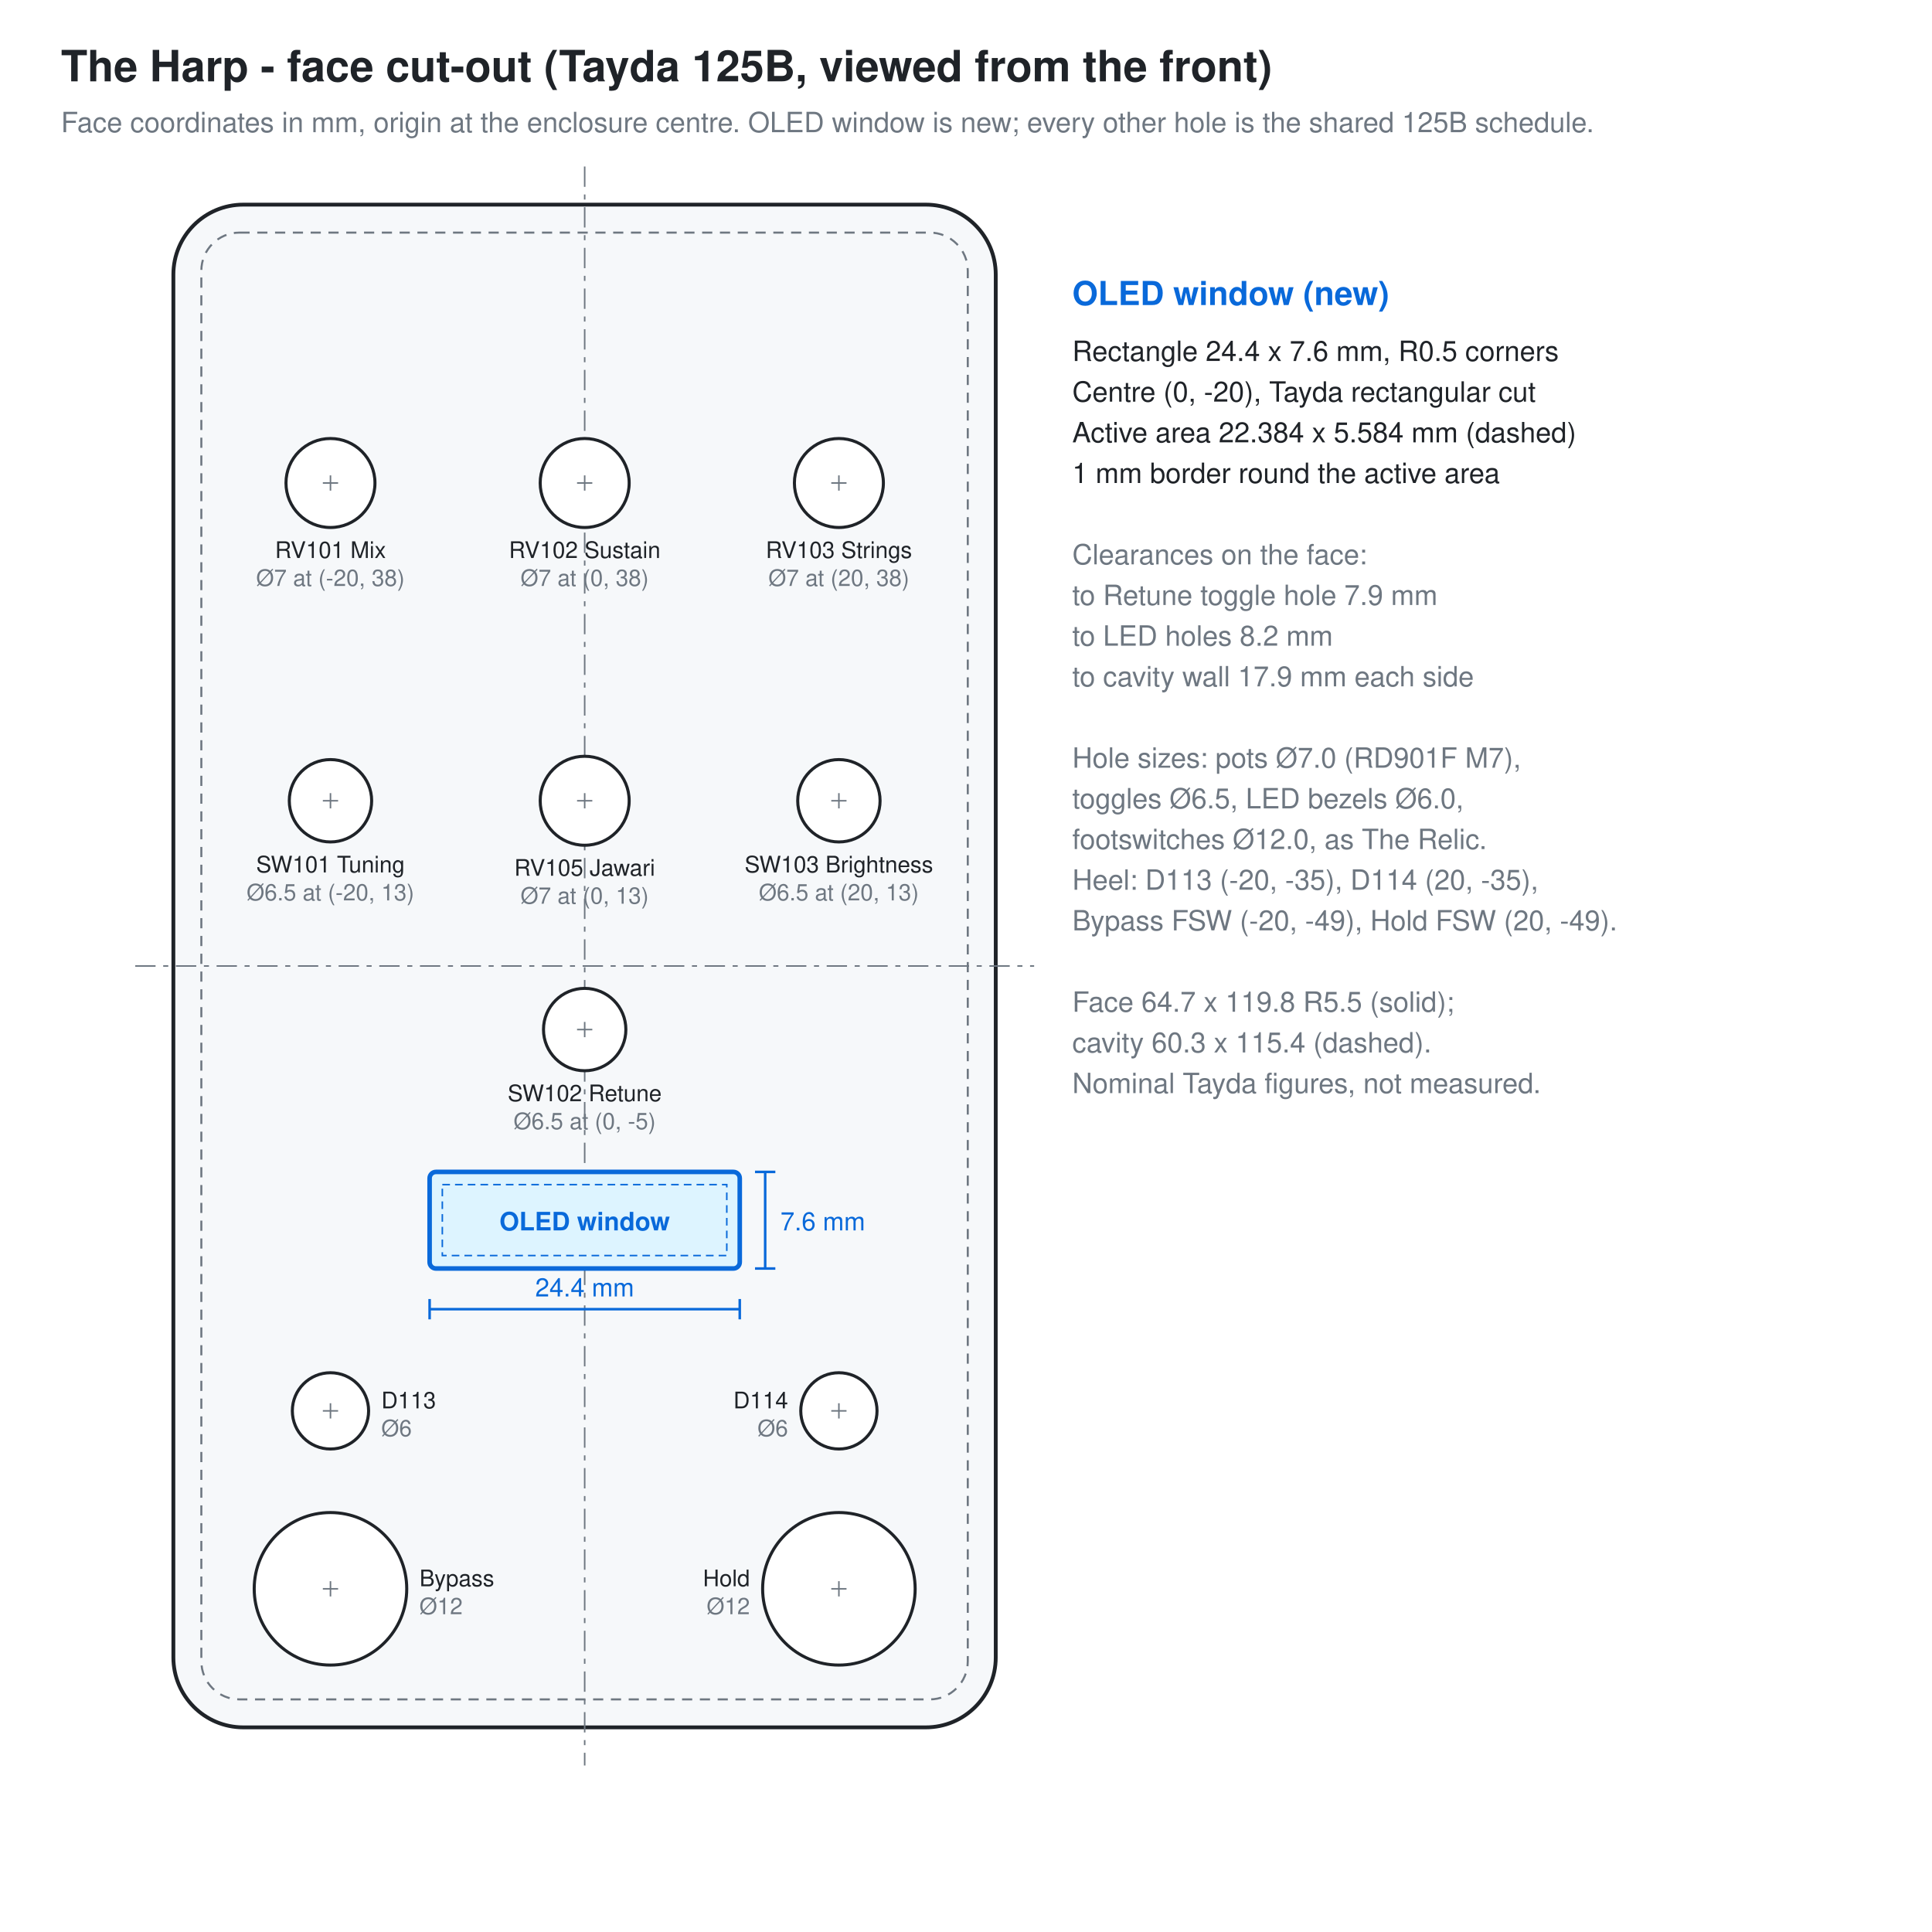
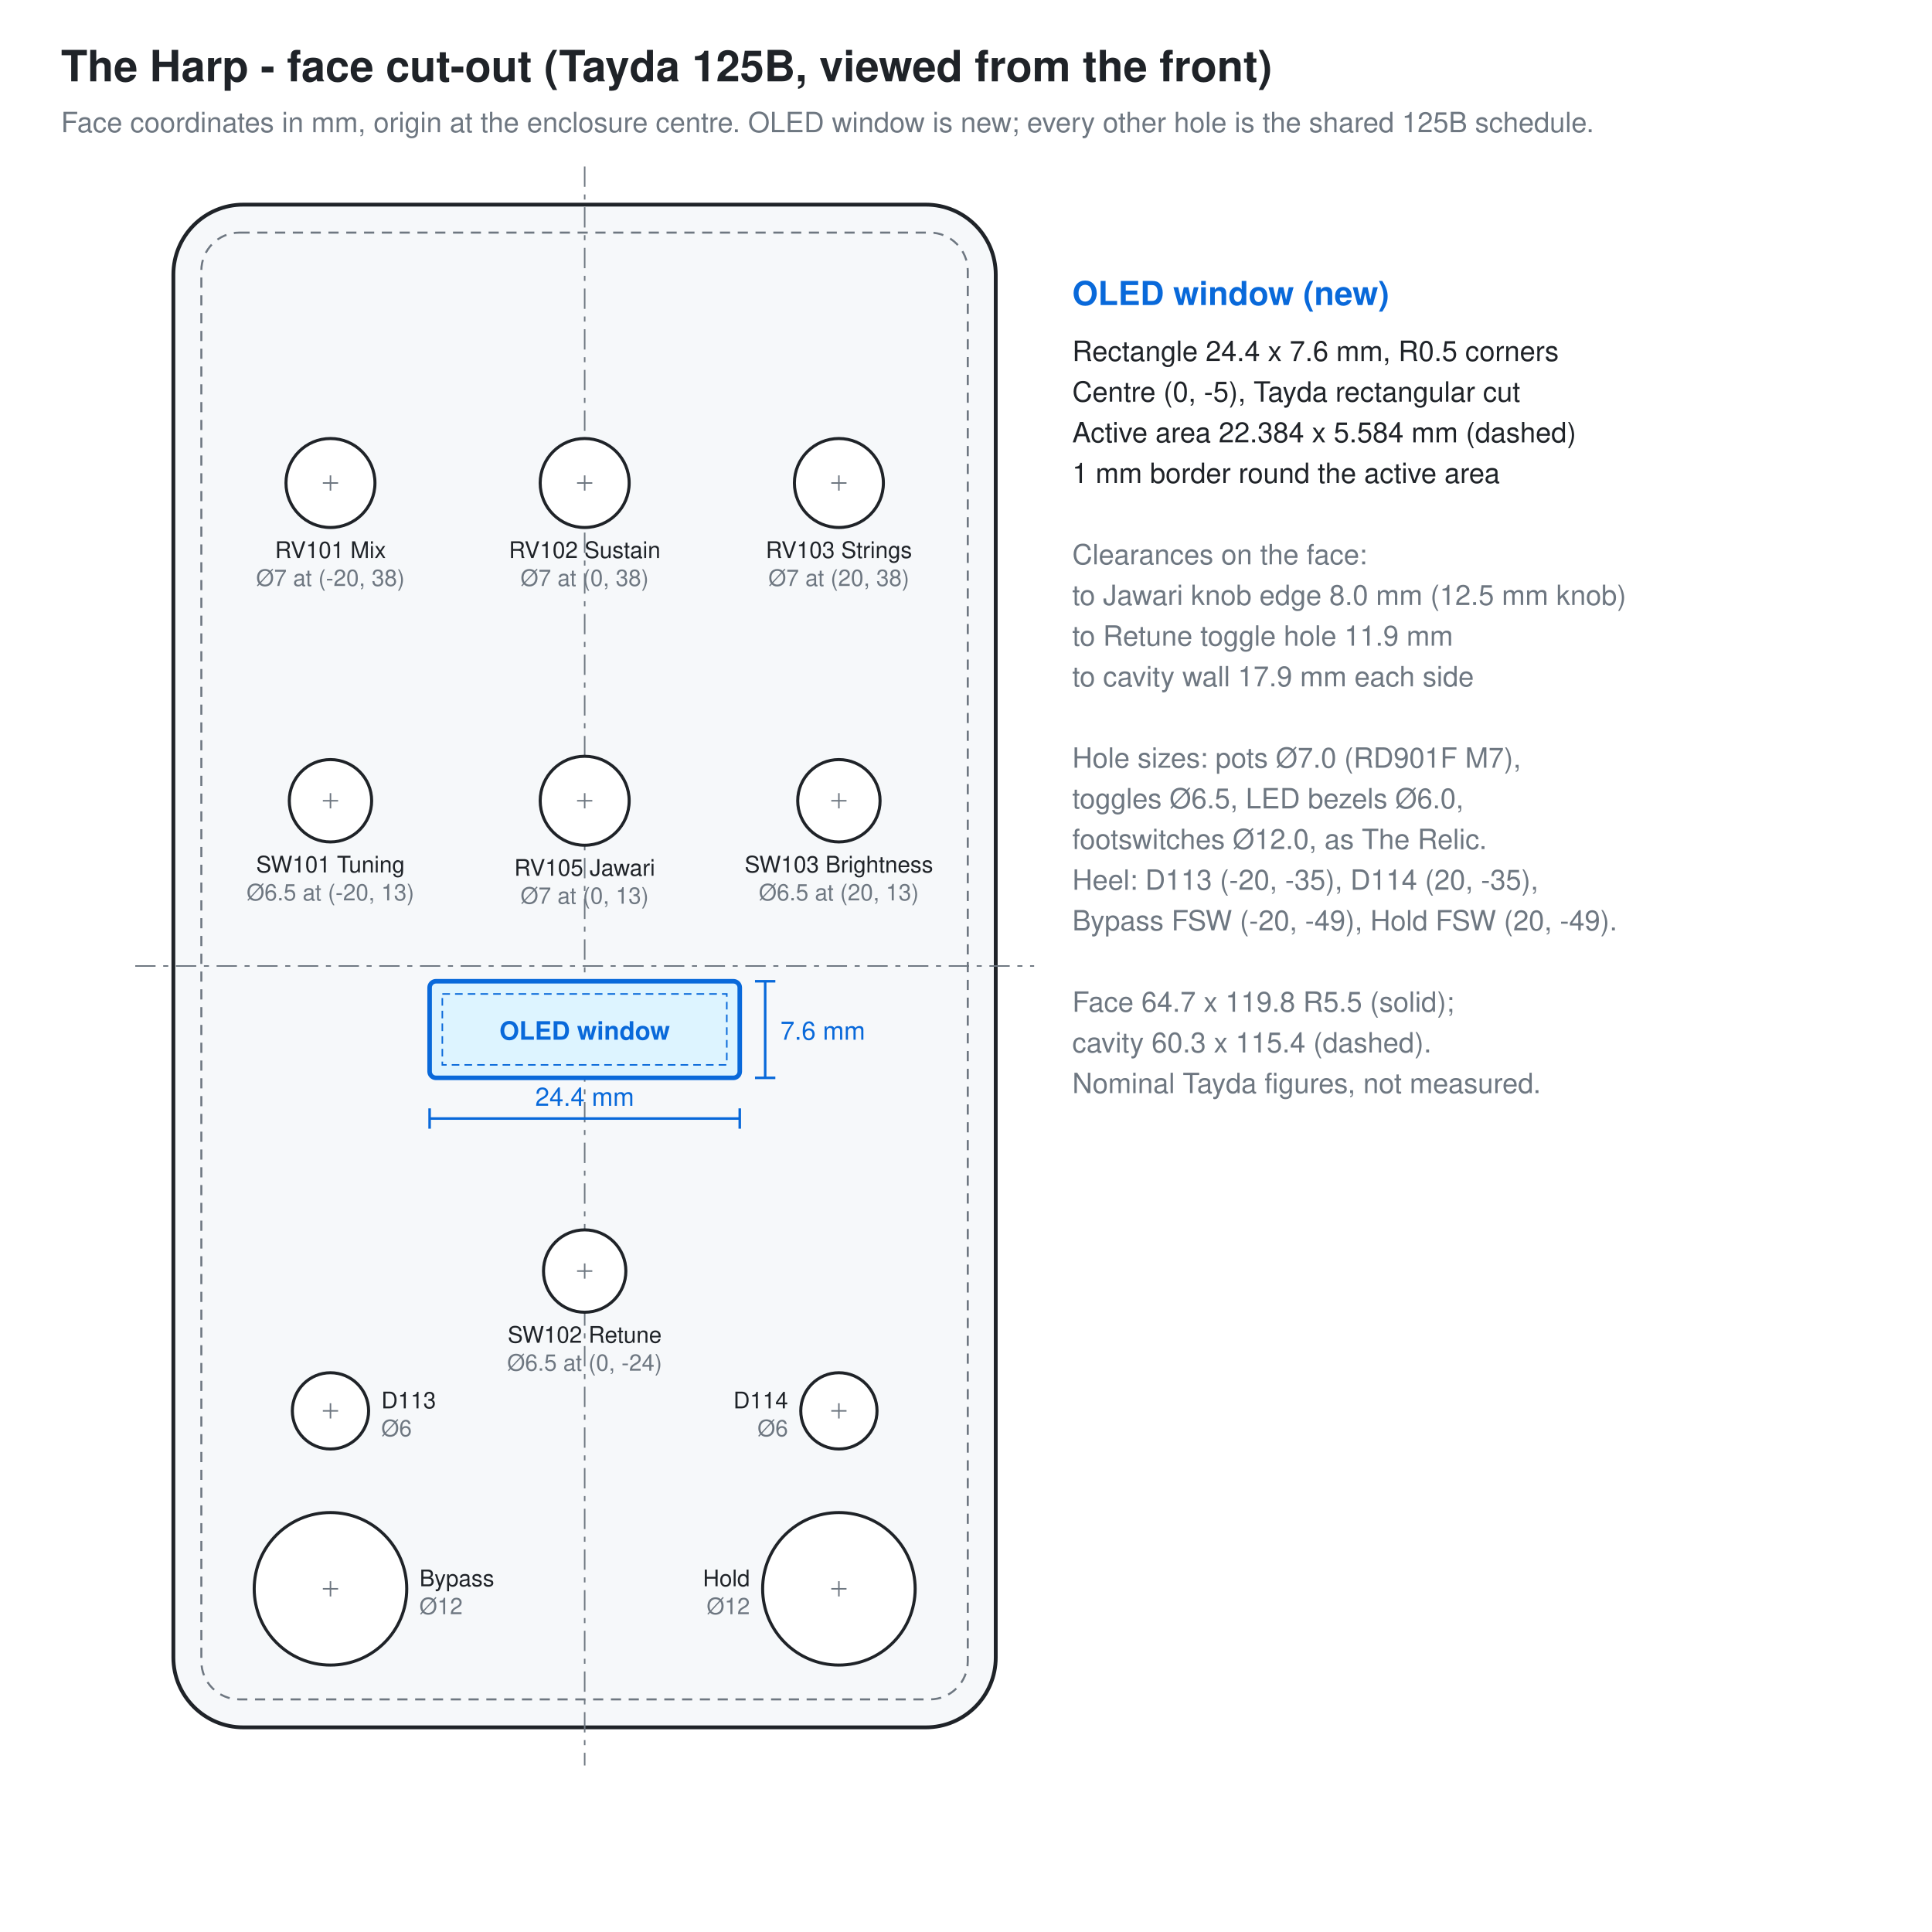
<svg xmlns="http://www.w3.org/2000/svg" width="760" height="760" viewBox="0 0 760 760">
  <rect width="100%" height="100%" fill="white" />
  <text x="24.0" y="32.0" font-family="Helvetica, Arial, sans-serif" font-size="17" fill="#1f2328" text-anchor="start" font-weight="bold">The Harp - face cut-out (Tayda 125B, viewed from the front)</text>
  <text x="24.0" y="52.0" font-family="Helvetica, Arial, sans-serif" font-size="11" fill="#6e7781" text-anchor="start" font-weight="normal">Face coordinates in mm, origin at the enclosure centre. OLED window is new; every other hole is the shared 125B schedule.</text>
  <rect x="68.2" y="80.5" width="323.5" height="599.0" rx="27.5" stroke="#1f2328" fill="#f6f8fa" fill-opacity="1" stroke-width="1.5" />
  <rect x="79.2" y="91.5" width="301.5" height="577.0" rx="15.0" stroke="#6e7781" fill="none" fill-opacity="1" stroke-width="0.8" stroke-dasharray="4 3" />
  <line x1="53.2" y1="380.0" x2="406.8" y2="380.0" stroke="#6e7781" stroke-width="0.6" stroke-dasharray="8 3 2 3" />
  <line x1="230.0" y1="65.5" x2="230.0" y2="694.5" stroke="#6e7781" stroke-width="0.6" stroke-dasharray="8 3 2 3" />
  <circle cx="130.0" cy="190.0" r="17.5" stroke="#1f2328" fill="white" stroke-width="1.2" />
  <line x1="127.0" y1="190.0" x2="133.0" y2="190.0" stroke="#6e7781" stroke-width="0.6" />
  <line x1="130.0" y1="187.0" x2="130.0" y2="193.0" stroke="#6e7781" stroke-width="0.6" />
  <text x="130.0" y="219.5" font-family="Helvetica, Arial, sans-serif" font-size="9" fill="#1f2328" text-anchor="middle" font-weight="normal">RV101 Mix</text>
  <text x="130.0" y="230.5" font-family="Helvetica, Arial, sans-serif" font-size="9" fill="#6e7781" text-anchor="middle" font-weight="normal">Ø7 at (-20, 38)</text>
  <circle cx="230.0" cy="190.0" r="17.5" stroke="#1f2328" fill="white" stroke-width="1.2" />
  <line x1="227.0" y1="190.0" x2="233.0" y2="190.0" stroke="#6e7781" stroke-width="0.6" />
  <line x1="230.0" y1="187.0" x2="230.0" y2="193.0" stroke="#6e7781" stroke-width="0.6" />
  <text x="230.0" y="219.5" font-family="Helvetica, Arial, sans-serif" font-size="9" fill="#1f2328" text-anchor="middle" font-weight="normal">RV102 Sustain</text>
  <text x="230.0" y="230.5" font-family="Helvetica, Arial, sans-serif" font-size="9" fill="#6e7781" text-anchor="middle" font-weight="normal">Ø7 at (0, 38)</text>
  <circle cx="330.0" cy="190.0" r="17.5" stroke="#1f2328" fill="white" stroke-width="1.2" />
  <line x1="327.0" y1="190.0" x2="333.0" y2="190.0" stroke="#6e7781" stroke-width="0.6" />
  <line x1="330.0" y1="187.0" x2="330.0" y2="193.0" stroke="#6e7781" stroke-width="0.6" />
  <text x="330.0" y="219.5" font-family="Helvetica, Arial, sans-serif" font-size="9" fill="#1f2328" text-anchor="middle" font-weight="normal">RV103 Strings</text>
  <text x="330.0" y="230.5" font-family="Helvetica, Arial, sans-serif" font-size="9" fill="#6e7781" text-anchor="middle" font-weight="normal">Ø7 at (20, 38)</text>
  <circle cx="130.0" cy="315.0" r="16.2" stroke="#1f2328" fill="white" stroke-width="1.2" />
  <line x1="127.0" y1="315.0" x2="133.0" y2="315.0" stroke="#6e7781" stroke-width="0.6" />
  <line x1="130.0" y1="312.0" x2="130.0" y2="318.0" stroke="#6e7781" stroke-width="0.6" />
  <text x="130.0" y="343.2" font-family="Helvetica, Arial, sans-serif" font-size="9" fill="#1f2328" text-anchor="middle" font-weight="normal">SW101 Tuning</text>
  <text x="130.0" y="354.2" font-family="Helvetica, Arial, sans-serif" font-size="9" fill="#6e7781" text-anchor="middle" font-weight="normal">Ø6.5 at (-20, 13)</text>
  <circle cx="230.0" cy="315.0" r="17.5" stroke="#1f2328" fill="white" stroke-width="1.2" />
  <line x1="227.0" y1="315.0" x2="233.0" y2="315.0" stroke="#6e7781" stroke-width="0.6" />
  <line x1="230.0" y1="312.0" x2="230.0" y2="318.0" stroke="#6e7781" stroke-width="0.6" />
  <text x="230.0" y="344.5" font-family="Helvetica, Arial, sans-serif" font-size="9" fill="#1f2328" text-anchor="middle" font-weight="normal">RV105 Jawari</text>
  <text x="230.0" y="355.5" font-family="Helvetica, Arial, sans-serif" font-size="9" fill="#6e7781" text-anchor="middle" font-weight="normal">Ø7 at (0, 13)</text>
  <circle cx="330.0" cy="315.0" r="16.2" stroke="#1f2328" fill="white" stroke-width="1.2" />
  <line x1="327.0" y1="315.0" x2="333.0" y2="315.0" stroke="#6e7781" stroke-width="0.6" />
  <line x1="330.0" y1="312.0" x2="330.0" y2="318.0" stroke="#6e7781" stroke-width="0.6" />
  <text x="330.0" y="343.2" font-family="Helvetica, Arial, sans-serif" font-size="9" fill="#1f2328" text-anchor="middle" font-weight="normal">SW103 Brightness</text>
  <text x="330.0" y="354.2" font-family="Helvetica, Arial, sans-serif" font-size="9" fill="#6e7781" text-anchor="middle" font-weight="normal">Ø6.5 at (20, 13)</text>
-   <circle cx="230.0" cy="405.0" r="16.2" stroke="#1f2328" fill="white" stroke-width="1.2" />
-   <line x1="227.0" y1="405.0" x2="233.0" y2="405.0" stroke="#6e7781" stroke-width="0.6" />
-   <line x1="230.0" y1="402.0" x2="230.0" y2="408.0" stroke="#6e7781" stroke-width="0.6" />
-   <text x="230.0" y="433.2" font-family="Helvetica, Arial, sans-serif" font-size="9" fill="#1f2328" text-anchor="middle" font-weight="normal">SW102 Retune</text>
-   <text x="230.0" y="444.2" font-family="Helvetica, Arial, sans-serif" font-size="9" fill="#6e7781" text-anchor="middle" font-weight="normal">Ø6.5 at (0, -5)</text>
+   <circle cx="230.0" cy="500.0" r="16.2" stroke="#1f2328" fill="white" stroke-width="1.2" />
+   <line x1="227.0" y1="500.0" x2="233.0" y2="500.0" stroke="#6e7781" stroke-width="0.6" />
+   <line x1="230.0" y1="497.0" x2="230.0" y2="503.0" stroke="#6e7781" stroke-width="0.6" />
+   <text x="230.0" y="528.2" font-family="Helvetica, Arial, sans-serif" font-size="9" fill="#1f2328" text-anchor="middle" font-weight="normal">SW102 Retune</text>
+   <text x="230.0" y="539.2" font-family="Helvetica, Arial, sans-serif" font-size="9" fill="#6e7781" text-anchor="middle" font-weight="normal">Ø6.5 at (0, -24)</text>
  <circle cx="130.0" cy="555.0" r="15.0" stroke="#1f2328" fill="white" stroke-width="1.2" />
  <line x1="127.0" y1="555.0" x2="133.0" y2="555.0" stroke="#6e7781" stroke-width="0.6" />
  <line x1="130.0" y1="552.0" x2="130.0" y2="558.0" stroke="#6e7781" stroke-width="0.6" />
  <text x="150.0" y="554.0" font-family="Helvetica, Arial, sans-serif" font-size="9" fill="#1f2328" text-anchor="start" font-weight="normal">D113</text>
  <text x="150.0" y="565.0" font-family="Helvetica, Arial, sans-serif" font-size="9" fill="#6e7781" text-anchor="start" font-weight="normal">Ø6</text>
  <circle cx="330.0" cy="555.0" r="15.0" stroke="#1f2328" fill="white" stroke-width="1.2" />
  <line x1="327.0" y1="555.0" x2="333.0" y2="555.0" stroke="#6e7781" stroke-width="0.6" />
  <line x1="330.0" y1="552.0" x2="330.0" y2="558.0" stroke="#6e7781" stroke-width="0.6" />
  <text x="310.0" y="554.0" font-family="Helvetica, Arial, sans-serif" font-size="9" fill="#1f2328" text-anchor="end" font-weight="normal">D114</text>
  <text x="310.0" y="565.0" font-family="Helvetica, Arial, sans-serif" font-size="9" fill="#6e7781" text-anchor="end" font-weight="normal">Ø6</text>
  <circle cx="130.0" cy="625.0" r="30.0" stroke="#1f2328" fill="white" stroke-width="1.2" />
  <line x1="127.0" y1="625.0" x2="133.0" y2="625.0" stroke="#6e7781" stroke-width="0.6" />
  <line x1="130.0" y1="622.0" x2="130.0" y2="628.0" stroke="#6e7781" stroke-width="0.6" />
  <text x="165.0" y="624.0" font-family="Helvetica, Arial, sans-serif" font-size="9" fill="#1f2328" text-anchor="start" font-weight="normal">Bypass</text>
  <text x="165.0" y="635.0" font-family="Helvetica, Arial, sans-serif" font-size="9" fill="#6e7781" text-anchor="start" font-weight="normal">Ø12</text>
  <circle cx="330.0" cy="625.0" r="30.0" stroke="#1f2328" fill="white" stroke-width="1.2" />
  <line x1="327.0" y1="625.0" x2="333.0" y2="625.0" stroke="#6e7781" stroke-width="0.6" />
  <line x1="330.0" y1="622.0" x2="330.0" y2="628.0" stroke="#6e7781" stroke-width="0.6" />
  <text x="295.0" y="624.0" font-family="Helvetica, Arial, sans-serif" font-size="9" fill="#1f2328" text-anchor="end" font-weight="normal">Hold</text>
  <text x="295.0" y="635.0" font-family="Helvetica, Arial, sans-serif" font-size="9" fill="#6e7781" text-anchor="end" font-weight="normal">Ø12</text>
-   <rect x="169.0" y="461.0" width="122.0" height="38.0" rx="2.5" stroke="#0969da" fill="#ddf4ff" fill-opacity="1" stroke-width="1.8" />
-   <rect x="174.0" y="466.0" width="111.9" height="27.9" rx="0.0" stroke="#0969da" fill="none" fill-opacity="1" stroke-width="0.6" stroke-dasharray="3 2" />
-   <text x="230.0" y="484.0" font-family="Helvetica, Arial, sans-serif" font-size="10" fill="#0969da" text-anchor="middle" font-weight="bold">OLED window</text>
-   <line x1="169.0" y1="515.0" x2="291.0" y2="515.0" stroke="#0969da" stroke-width="1" />
-   <line x1="169.0" y1="511.0" x2="169.0" y2="519.0" stroke="#0969da" stroke-width="1" />
-   <line x1="291.0" y1="511.0" x2="291.0" y2="519.0" stroke="#0969da" stroke-width="1" />
-   <text x="230.0" y="510.0" font-family="Helvetica, Arial, sans-serif" font-size="10" fill="#0969da" text-anchor="middle" font-weight="normal">24.4 mm</text>
-   <line x1="301.0" y1="461.0" x2="301.0" y2="499.0" stroke="#0969da" stroke-width="1" />
-   <line x1="297.0" y1="461.0" x2="305.0" y2="461.0" stroke="#0969da" stroke-width="1" />
-   <line x1="297.0" y1="499.0" x2="305.0" y2="499.0" stroke="#0969da" stroke-width="1" />
-   <text x="307.0" y="484.0" font-family="Helvetica, Arial, sans-serif" font-size="10" fill="#0969da" text-anchor="start" font-weight="normal">7.6 mm</text>
+   <rect x="169.0" y="386.0" width="122.0" height="38.0" rx="2.5" stroke="#0969da" fill="#ddf4ff" fill-opacity="1" stroke-width="1.8" />
+   <rect x="174.0" y="391.0" width="111.9" height="27.9" rx="0.0" stroke="#0969da" fill="none" fill-opacity="1" stroke-width="0.6" stroke-dasharray="3 2" />
+   <text x="230.0" y="409.0" font-family="Helvetica, Arial, sans-serif" font-size="10" fill="#0969da" text-anchor="middle" font-weight="bold">OLED window</text>
+   <line x1="169.0" y1="440.0" x2="291.0" y2="440.0" stroke="#0969da" stroke-width="1" />
+   <line x1="169.0" y1="436.0" x2="169.0" y2="444.0" stroke="#0969da" stroke-width="1" />
+   <line x1="291.0" y1="436.0" x2="291.0" y2="444.0" stroke="#0969da" stroke-width="1" />
+   <text x="230.0" y="435.0" font-family="Helvetica, Arial, sans-serif" font-size="10" fill="#0969da" text-anchor="middle" font-weight="normal">24.4 mm</text>
+   <line x1="301.0" y1="386.0" x2="301.0" y2="424.0" stroke="#0969da" stroke-width="1" />
+   <line x1="297.0" y1="386.0" x2="305.0" y2="386.0" stroke="#0969da" stroke-width="1" />
+   <line x1="297.0" y1="424.0" x2="305.0" y2="424.0" stroke="#0969da" stroke-width="1" />
+   <text x="307.0" y="409.0" font-family="Helvetica, Arial, sans-serif" font-size="10" fill="#0969da" text-anchor="start" font-weight="normal">7.6 mm</text>
  <text x="421.8" y="120.0" font-family="Helvetica, Arial, sans-serif" font-size="13" fill="#0969da" text-anchor="start" font-weight="bold">OLED window (new)</text>
  <text x="421.8" y="142.0" font-family="Helvetica, Arial, sans-serif" font-size="11" fill="#1f2328" text-anchor="start" font-weight="normal">Rectangle 24.4 x 7.6 mm, R0.5 corners</text>
-   <text x="421.8" y="158.0" font-family="Helvetica, Arial, sans-serif" font-size="11" fill="#1f2328" text-anchor="start" font-weight="normal">Centre (0, -20), Tayda rectangular cut</text>
+   <text x="421.8" y="158.0" font-family="Helvetica, Arial, sans-serif" font-size="11" fill="#1f2328" text-anchor="start" font-weight="normal">Centre (0, -5), Tayda rectangular cut</text>
  <text x="421.8" y="174.0" font-family="Helvetica, Arial, sans-serif" font-size="11" fill="#1f2328" text-anchor="start" font-weight="normal">Active area 22.384 x 5.584 mm (dashed)</text>
  <text x="421.8" y="190.0" font-family="Helvetica, Arial, sans-serif" font-size="11" fill="#1f2328" text-anchor="start" font-weight="normal">1 mm border round the active area</text>
  <text x="421.8" y="206.0" font-family="Helvetica, Arial, sans-serif" font-size="11" fill="#1f2328" text-anchor="start" font-weight="normal" />
  <text x="421.8" y="222.0" font-family="Helvetica, Arial, sans-serif" font-size="11" fill="#6e7781" text-anchor="start" font-weight="normal">Clearances on the face:</text>
-   <text x="421.8" y="238.0" font-family="Helvetica, Arial, sans-serif" font-size="11" fill="#6e7781" text-anchor="start" font-weight="normal">  to Retune toggle hole  7.9 mm</text>
-   <text x="421.8" y="254.0" font-family="Helvetica, Arial, sans-serif" font-size="11" fill="#6e7781" text-anchor="start" font-weight="normal">  to LED holes  8.2 mm</text>
+   <text x="421.8" y="238.0" font-family="Helvetica, Arial, sans-serif" font-size="11" fill="#6e7781" text-anchor="start" font-weight="normal">  to Jawari knob edge  8.0 mm (12.5 mm knob)</text>
+   <text x="421.8" y="254.0" font-family="Helvetica, Arial, sans-serif" font-size="11" fill="#6e7781" text-anchor="start" font-weight="normal">  to Retune toggle hole  11.9 mm</text>
  <text x="421.8" y="270.0" font-family="Helvetica, Arial, sans-serif" font-size="11" fill="#6e7781" text-anchor="start" font-weight="normal">  to cavity wall  17.9 mm each side</text>
  <text x="421.8" y="286.0" font-family="Helvetica, Arial, sans-serif" font-size="11" fill="#6e7781" text-anchor="start" font-weight="normal" />
  <text x="421.8" y="302.0" font-family="Helvetica, Arial, sans-serif" font-size="11" fill="#6e7781" text-anchor="start" font-weight="normal">Hole sizes: pots Ø7.0 (RD901F M7),</text>
  <text x="421.8" y="318.0" font-family="Helvetica, Arial, sans-serif" font-size="11" fill="#6e7781" text-anchor="start" font-weight="normal">toggles Ø6.5, LED bezels Ø6.0,</text>
  <text x="421.8" y="334.0" font-family="Helvetica, Arial, sans-serif" font-size="11" fill="#6e7781" text-anchor="start" font-weight="normal">footswitches Ø12.0, as The Relic.</text>
  <text x="421.8" y="350.0" font-family="Helvetica, Arial, sans-serif" font-size="11" fill="#6e7781" text-anchor="start" font-weight="normal">Heel: D113 (-20, -35), D114 (20, -35),</text>
  <text x="421.8" y="366.0" font-family="Helvetica, Arial, sans-serif" font-size="11" fill="#6e7781" text-anchor="start" font-weight="normal">Bypass FSW (-20, -49), Hold FSW (20, -49).</text>
  <text x="421.8" y="382.0" font-family="Helvetica, Arial, sans-serif" font-size="11" fill="#6e7781" text-anchor="start" font-weight="normal" />
  <text x="421.8" y="398.0" font-family="Helvetica, Arial, sans-serif" font-size="11" fill="#6e7781" text-anchor="start" font-weight="normal">Face 64.7 x 119.8 R5.5 (solid);</text>
  <text x="421.8" y="414.0" font-family="Helvetica, Arial, sans-serif" font-size="11" fill="#6e7781" text-anchor="start" font-weight="normal">cavity 60.3 x 115.4 (dashed).</text>
  <text x="421.8" y="430.0" font-family="Helvetica, Arial, sans-serif" font-size="11" fill="#6e7781" text-anchor="start" font-weight="normal">Nominal Tayda figures, not measured.</text>
</svg>
